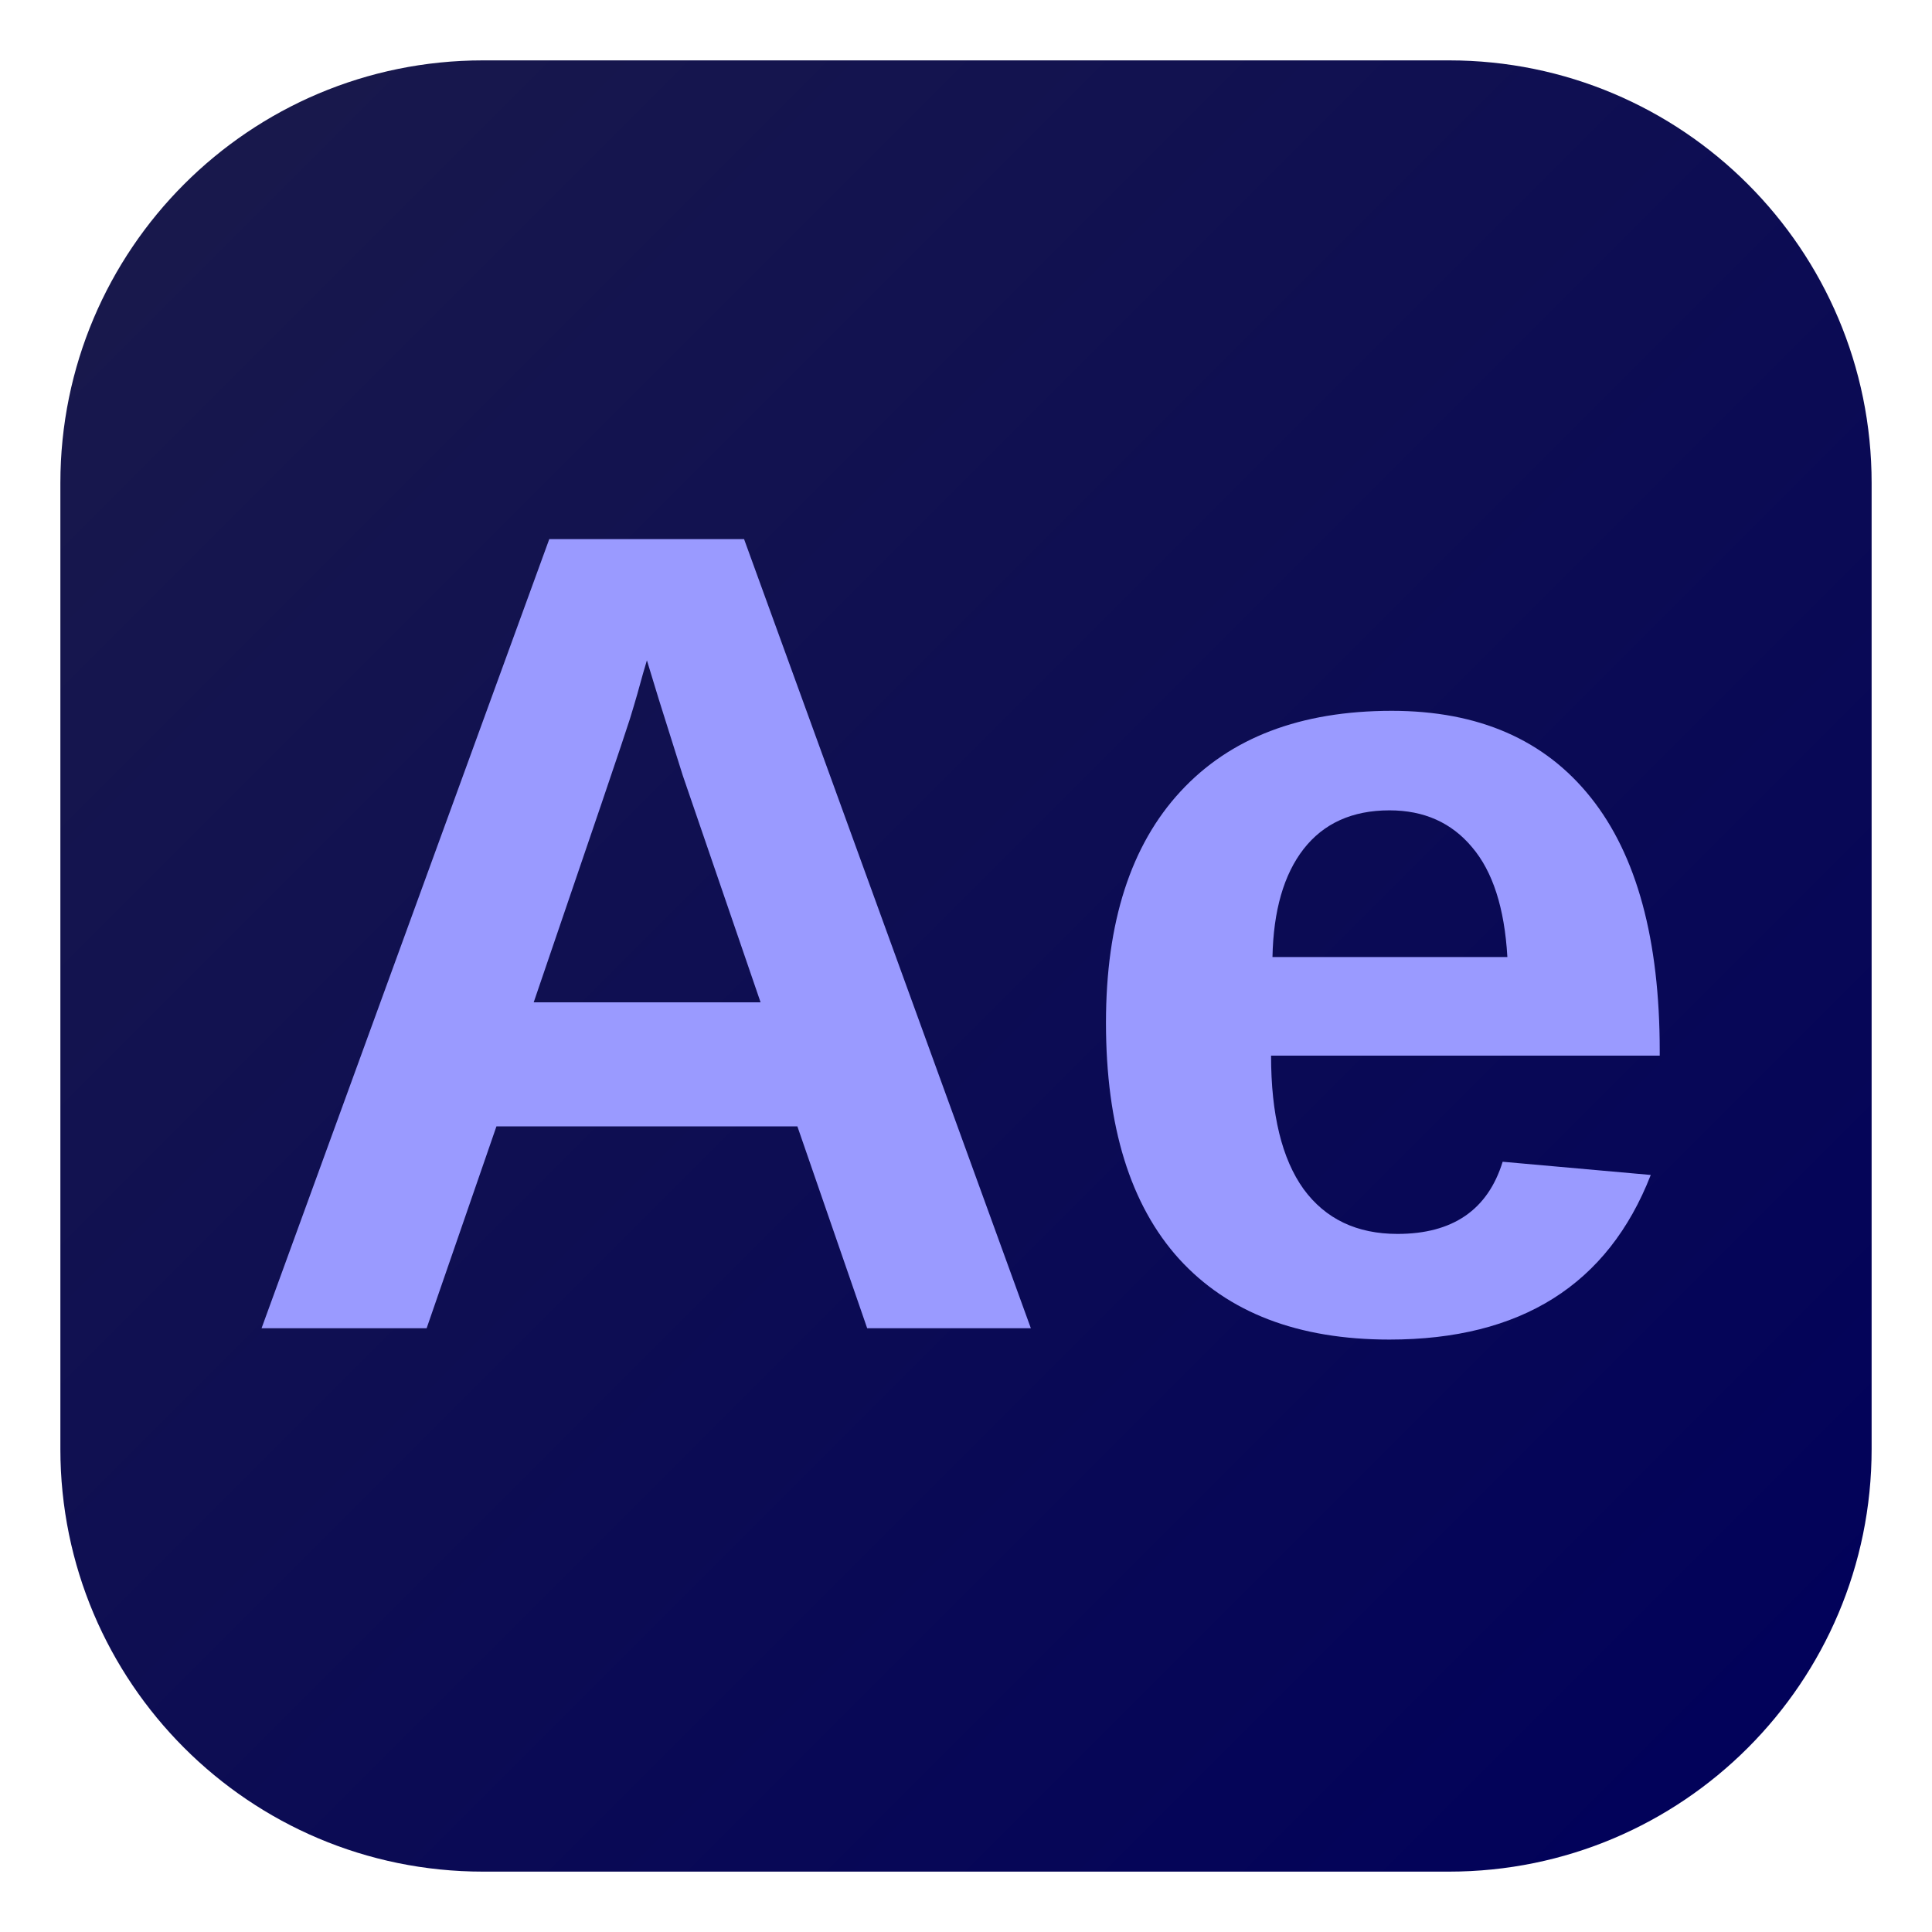
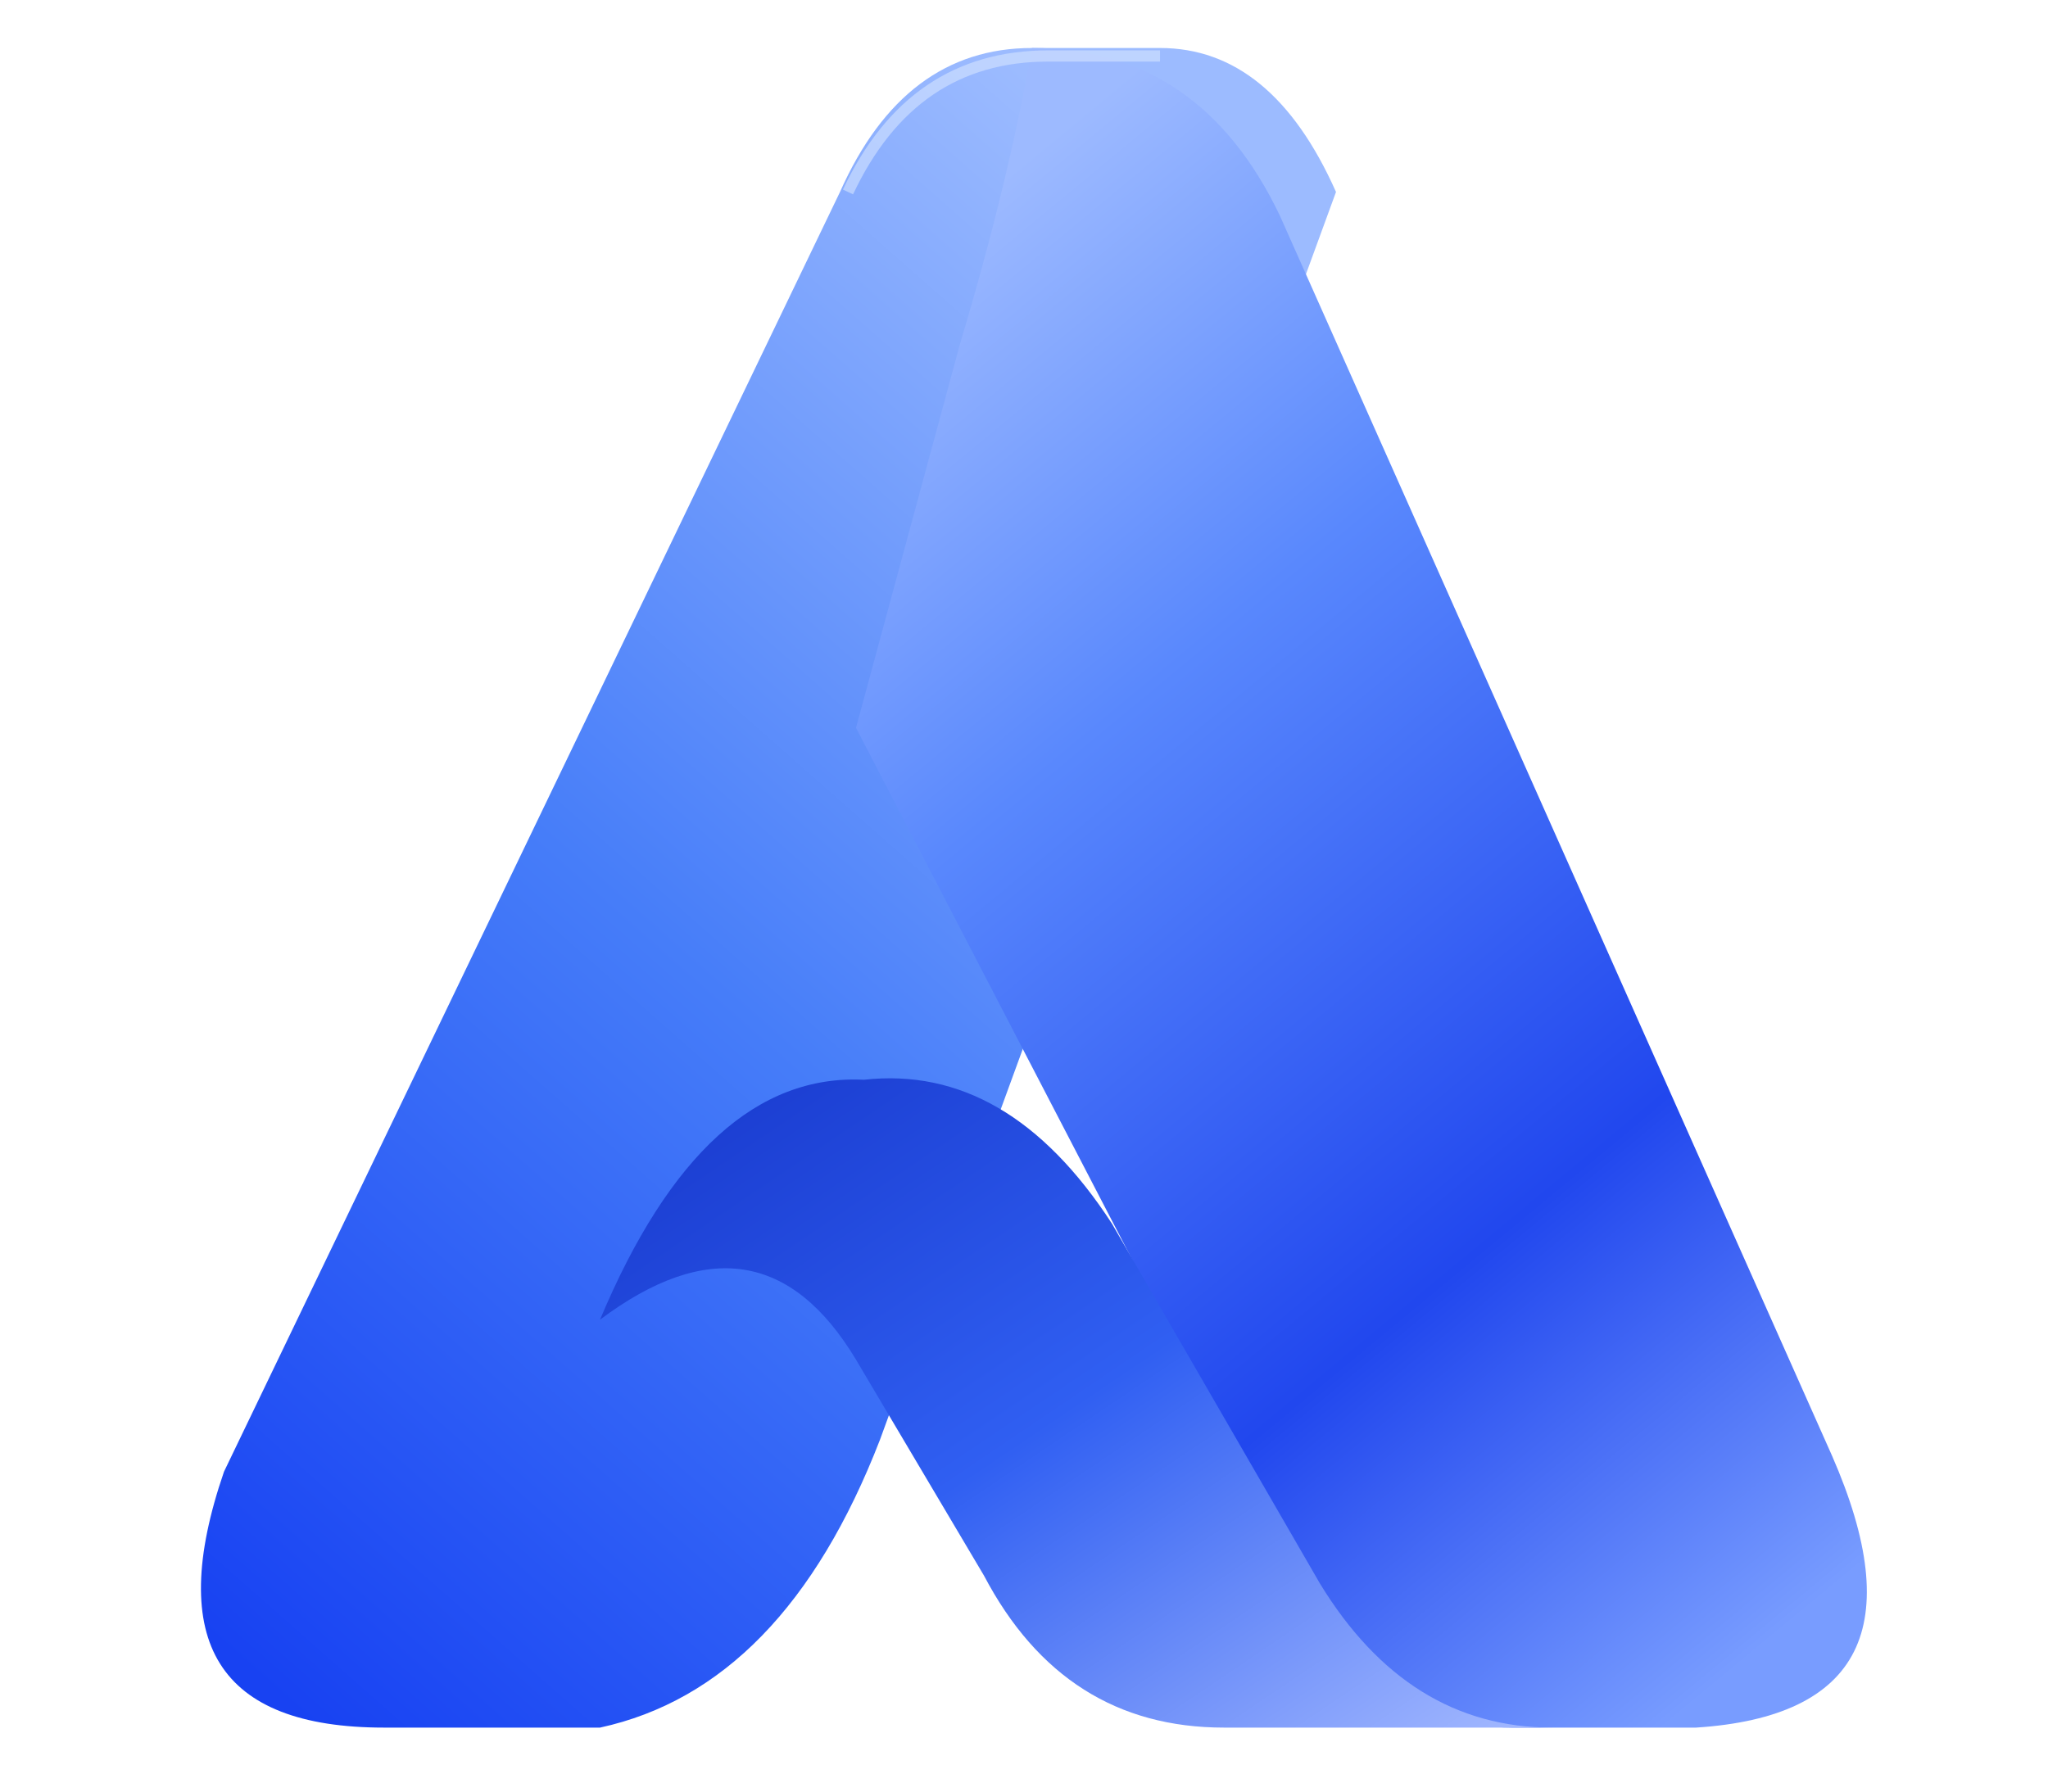
- <svg xmlns="http://www.w3.org/2000/svg" viewBox="0 0 64 64" role="img" aria-label="Ae-ToolKit">
+ <svg xmlns="http://www.w3.org/2000/svg" viewBox="0 0 256 224" role="img" aria-label="AE工具箱">
  <defs>
-     <linearGradient id="aeBg" x1="0" y1="0" x2="1" y2="1">
-       <stop offset="0" stop-color="#1a1a4b" />
-       <stop offset="1" stop-color="#00005B" />
+     <linearGradient id="left" x1=".1" y1="1" x2=".7" y2="0">
+       <stop stop-color="#1842f2" />
+       <stop offset=".48" stop-color="#467df9" />
+       <stop offset="1" stop-color="#9cbbff" />
+     </linearGradient>
+     <linearGradient id="right" x1=".3" y1="0" x2=".8" y2="1">
+       <stop stop-color="#9dbaff" />
+       <stop offset=".3" stop-color="#5988fd" />
+       <stop offset=".7" stop-color="#2147ee" />
+       <stop offset="1" stop-color="#789cff" />
+     </linearGradient>
+     <linearGradient id="fold" x1="0" y1="0" x2="1" y2="1">
+       <stop stop-color="#1737cb" />
+       <stop offset=".5" stop-color="#305ff2" />
+       <stop offset="1" stop-color="#a5baff" />
    </linearGradient>
  </defs>
-   <rect x="2" y="2" width="60" height="60" rx="14" fill="url(#aeBg)" />
-   <text x="32" y="44" text-anchor="middle" font-family="Arial, Helvetica, sans-serif" font-size="38" font-weight="700" fill="#9A9AFF" style="font-style:normal">Ae</text>
+   <path d="M28 184 105 24Q113 6 129 6H145Q159 6 167 24L110 180Q98 211 75 216H48Q17 216 28 184Z" fill="url(#left)" />
+   <path d="M129 6Q150 6 160 27L229 182Q243 214 212 216H189Q172 216 161 195L107 91 120 43Q126 23 129 6Z" fill="url(#right)" />
+   <path d="M75 165Q88 134 108 135 126 133 139 153L165 198Q176 216 194 216H153Q133 216 123 197L107 170Q95 150 75 165Z" fill="url(#fold)" />
+   <path d="M106 24Q114 7 131 7H145" fill="none" stroke="#d6e4ff" stroke-opacity=".6" stroke-width="1.4" />
</svg>
